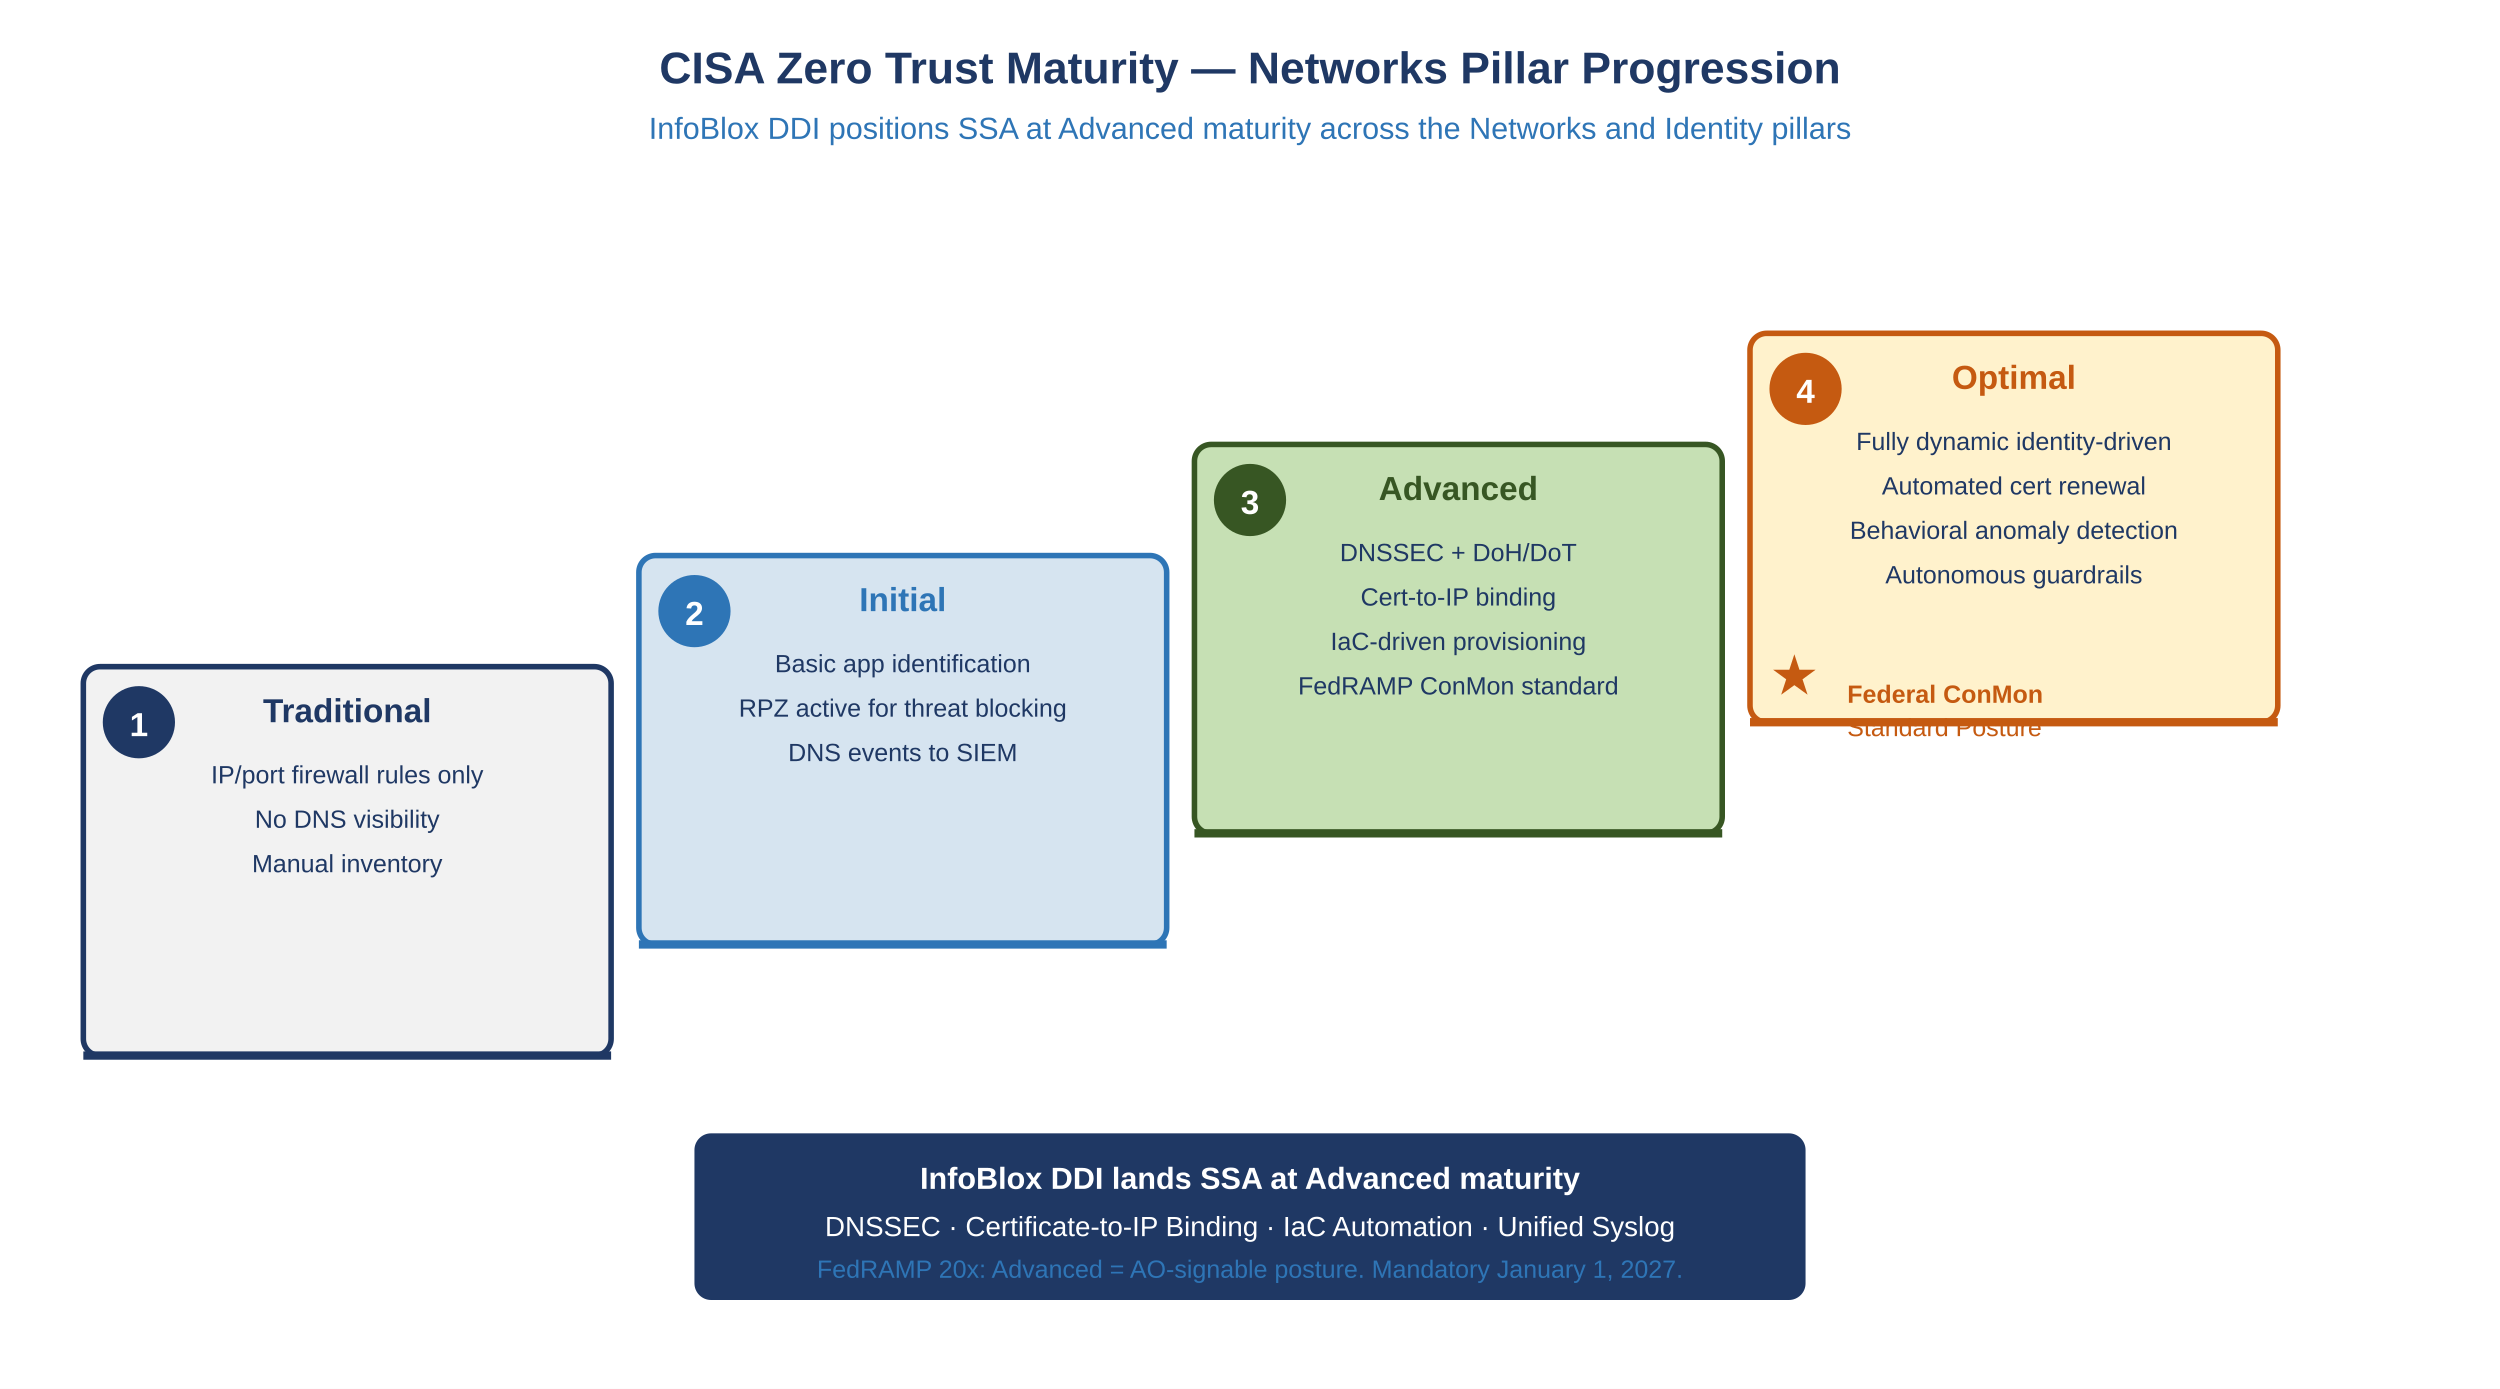
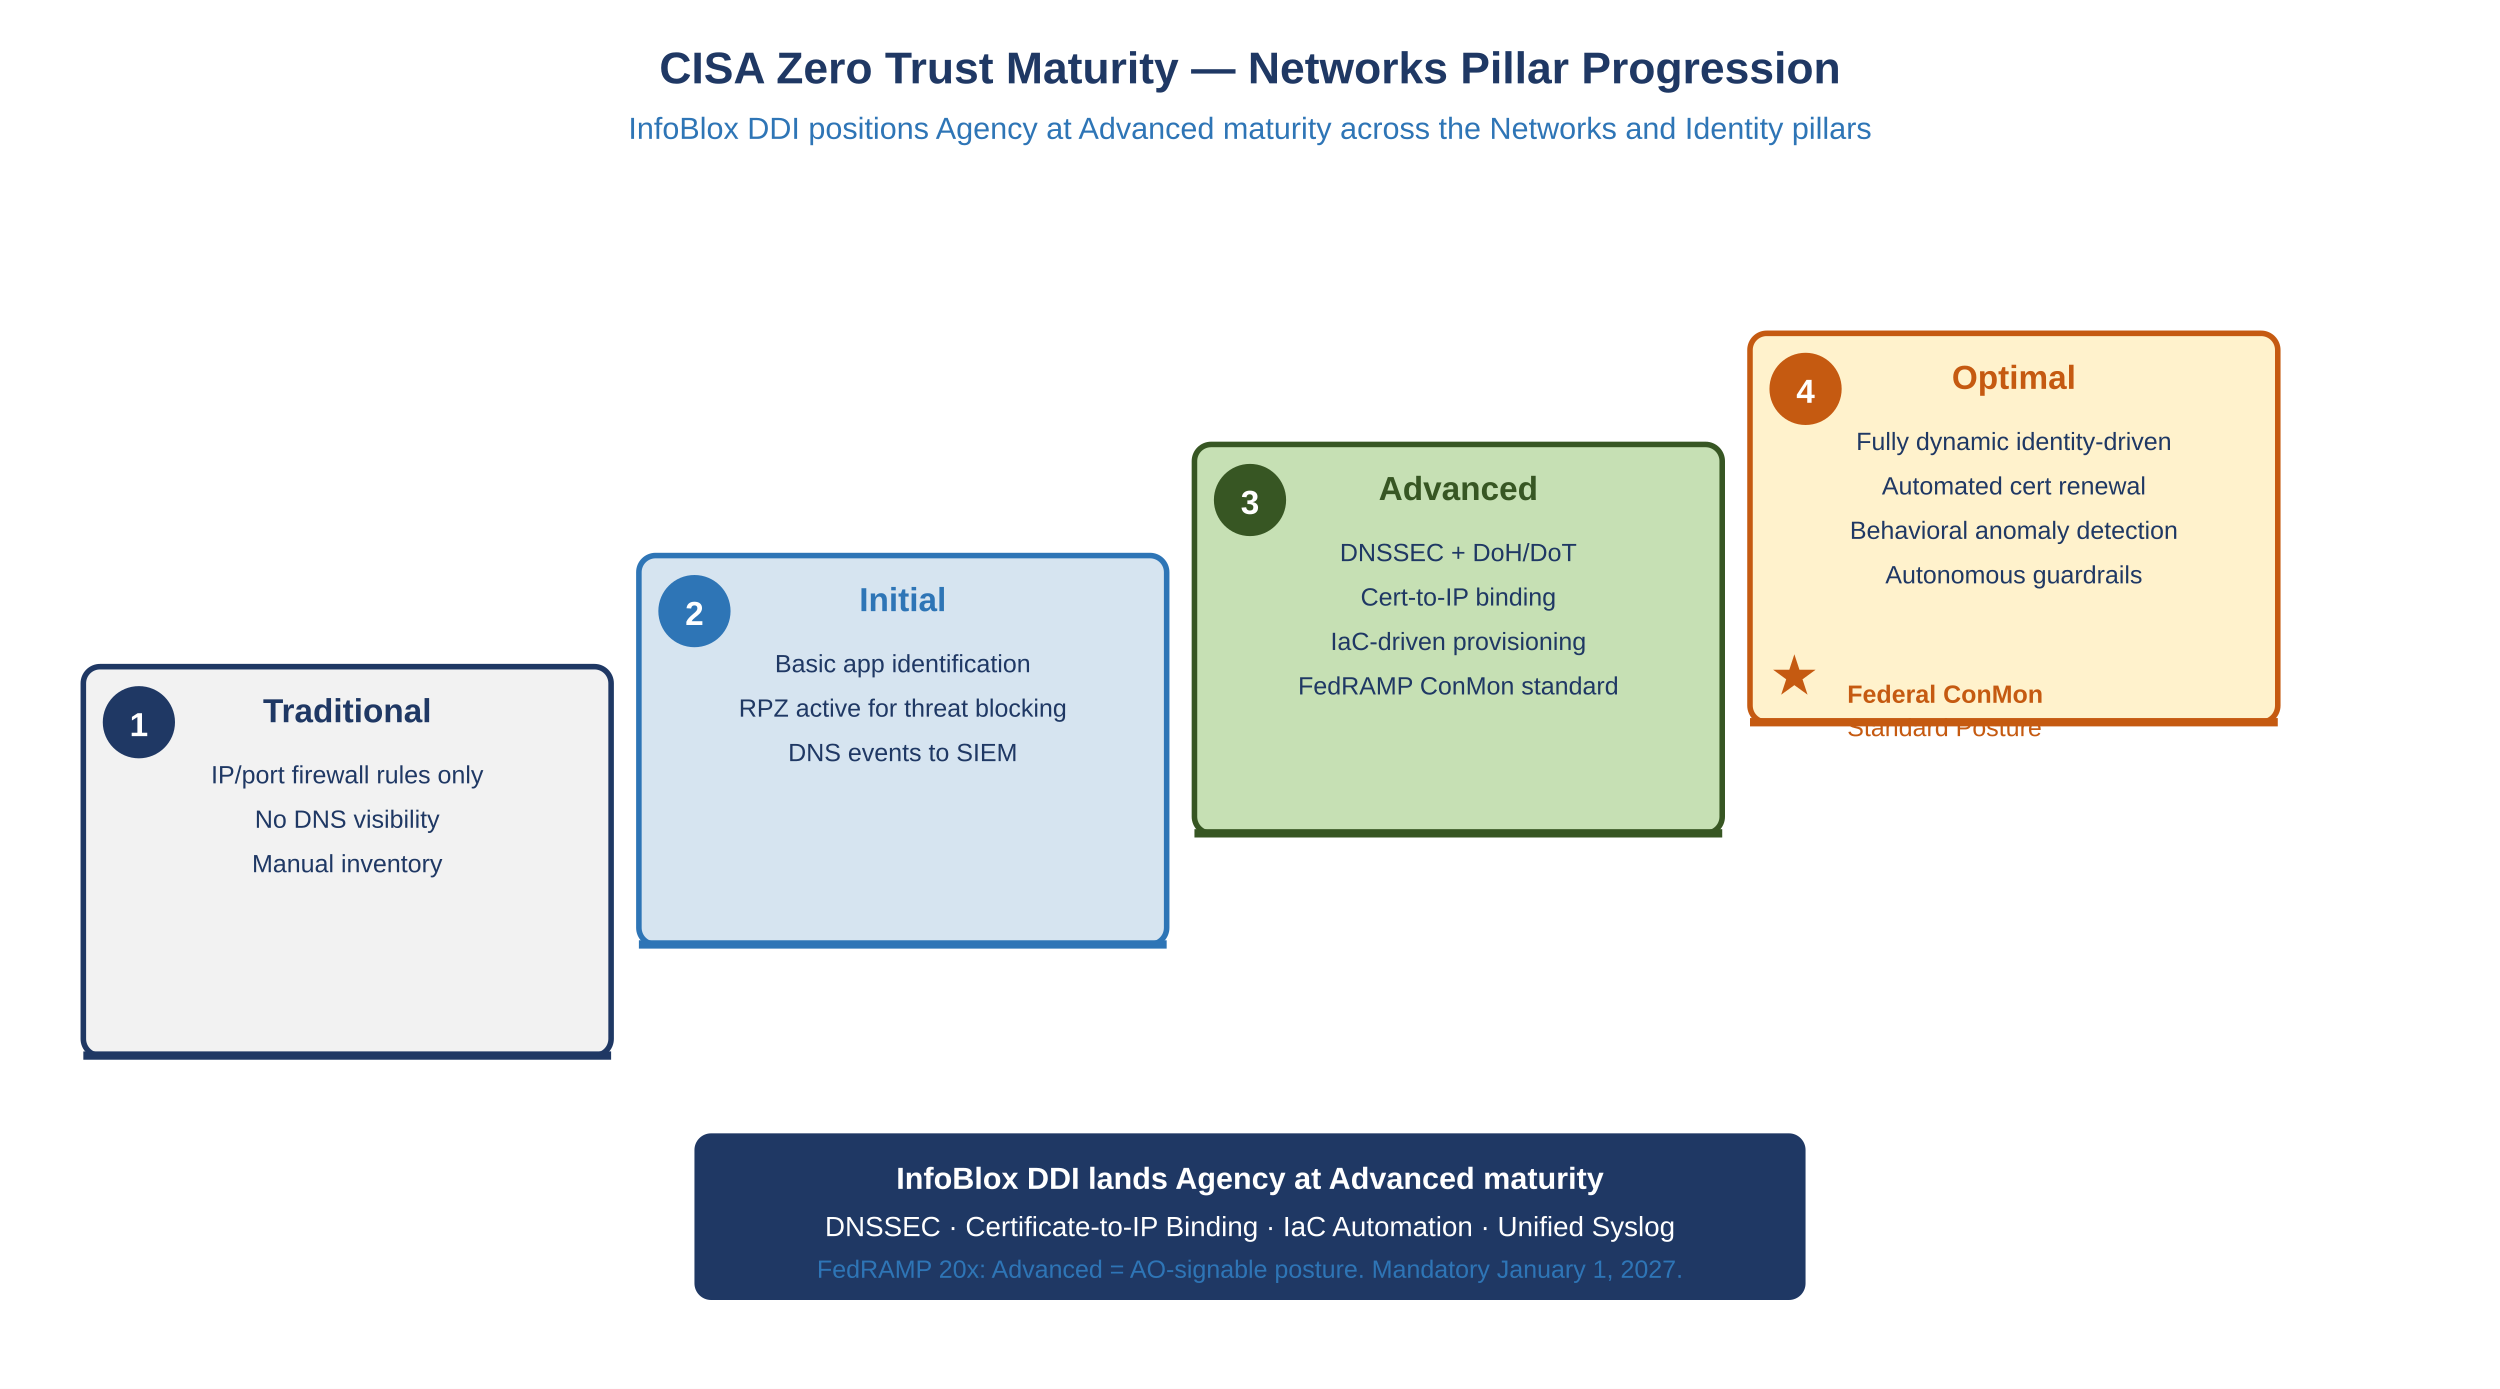
<svg xmlns="http://www.w3.org/2000/svg" viewBox="0 0 900 500" width="900" height="500">
  <rect width="900" height="500" fill="#FFFFFF" />
  <text x="450" y="30" text-anchor="middle" font-size="16" font-family="Arial" fill="#1F3864" font-weight="bold">CISA Zero Trust Maturity — Networks Pillar Progression</text>
-   <text x="450" y="50" text-anchor="middle" font-size="11" font-family="Arial" fill="#2E75B6">InfoBlox DDI positions SSA at Advanced maturity across the Networks and Identity pillars</text>
+   <text x="450" y="50" text-anchor="middle" font-size="11" font-family="Arial" fill="#2E75B6">InfoBlox DDI positions Agency at Advanced maturity across the Networks and Identity pillars</text>
  <rect x="30" y="240" width="190" height="140" rx="6" fill="#F2F2F2" stroke="#1F3864" stroke-width="2" />
  <circle cx="50" cy="260" r="13" fill="#1F3864" />
  <text x="50" y="265" text-anchor="middle" font-size="12" font-family="Arial" fill="#FFFFFF" font-weight="bold">1</text>
  <text x="125" y="260" text-anchor="middle" font-size="12" font-family="Arial" fill="#1F3864" font-weight="bold">Traditional</text>
  <line x1="30" y1="380" x2="220" y2="380" stroke="#1F3864" stroke-width="3" />
  <text x="125" y="282" text-anchor="middle" font-size="9" font-family="Arial" fill="#1F3864">IP/port firewall rules only</text>
  <text x="125" y="298" text-anchor="middle" font-size="9" font-family="Arial" fill="#1F3864">No DNS visibility</text>
  <text x="125" y="314" text-anchor="middle" font-size="9" font-family="Arial" fill="#1F3864">Manual inventory</text>
  <rect x="230" y="200" width="190" height="140" rx="6" fill="#D6E4F0" stroke="#2E75B6" stroke-width="2" />
  <circle cx="250" cy="220" r="13" fill="#2E75B6" />
  <text x="250" y="225" text-anchor="middle" font-size="12" font-family="Arial" fill="#FFFFFF" font-weight="bold">2</text>
  <text x="325" y="220" text-anchor="middle" font-size="12" font-family="Arial" fill="#2E75B6" font-weight="bold">Initial</text>
  <line x1="230" y1="340" x2="420" y2="340" stroke="#2E75B6" stroke-width="3" />
  <text x="325" y="242" text-anchor="middle" font-size="9" font-family="Arial" fill="#1F3864">Basic app identification</text>
  <text x="325" y="258" text-anchor="middle" font-size="9" font-family="Arial" fill="#1F3864">RPZ active for threat blocking</text>
  <text x="325" y="274" text-anchor="middle" font-size="9" font-family="Arial" fill="#1F3864">DNS events to SIEM</text>
  <rect x="430" y="160" width="190" height="140" rx="6" fill="#C6E0B4" stroke="#375623" stroke-width="2" />
  <circle cx="450" cy="180" r="13" fill="#375623" />
  <text x="450" y="185" text-anchor="middle" font-size="12" font-family="Arial" fill="#FFFFFF" font-weight="bold">3</text>
  <text x="525" y="180" text-anchor="middle" font-size="12" font-family="Arial" fill="#375623" font-weight="bold">Advanced</text>
  <line x1="430" y1="300" x2="620" y2="300" stroke="#375623" stroke-width="3" />
  <text x="525" y="202" text-anchor="middle" font-size="9" font-family="Arial" fill="#1F3864">DNSSEC + DoH/DoT</text>
  <text x="525" y="218" text-anchor="middle" font-size="9" font-family="Arial" fill="#1F3864">Cert-to-IP binding</text>
  <text x="525" y="234" text-anchor="middle" font-size="9" font-family="Arial" fill="#1F3864">IaC-driven provisioning</text>
  <text x="525" y="250" text-anchor="middle" font-size="9" font-family="Arial" fill="#1F3864">FedRAMP ConMon standard</text>
  <rect x="630" y="120" width="190" height="140" rx="6" fill="#FFF2CC" stroke="#C55A11" stroke-width="2" />
  <circle cx="650" cy="140" r="13" fill="#C55A11" />
  <text x="650" y="145" text-anchor="middle" font-size="12" font-family="Arial" fill="#FFFFFF" font-weight="bold">4</text>
  <text x="725" y="140" text-anchor="middle" font-size="12" font-family="Arial" fill="#C55A11" font-weight="bold">Optimal</text>
  <line x1="630" y1="260" x2="820" y2="260" stroke="#C55A11" stroke-width="3" />
  <text x="725" y="162" text-anchor="middle" font-size="9" font-family="Arial" fill="#1F3864">Fully dynamic identity-driven</text>
  <text x="725" y="178" text-anchor="middle" font-size="9" font-family="Arial" fill="#1F3864">Automated cert renewal</text>
  <text x="725" y="194" text-anchor="middle" font-size="9" font-family="Arial" fill="#1F3864">Behavioral anomaly detection</text>
  <text x="725" y="210" text-anchor="middle" font-size="9" font-family="Arial" fill="#1F3864">Autonomous guardrails</text>
  <text x="637" y="250" font-size="20" font-family="Arial" fill="#C55A11">★</text>
  <text x="665" y="253" font-size="9" font-family="Arial" fill="#C55A11" font-weight="bold">Federal ConMon</text>
  <text x="665" y="265" font-size="9" font-family="Arial" fill="#C55A11">Standard Posture</text>
  <rect x="250" y="408" width="400" height="60" rx="6" fill="#1F3864" />
-   <text x="450" y="428" text-anchor="middle" font-size="11" font-family="Arial" fill="#FFFFFF" font-weight="bold">InfoBlox DDI lands SSA at Advanced maturity</text>
+   <text x="450" y="428" text-anchor="middle" font-size="11" font-family="Arial" fill="#FFFFFF" font-weight="bold">InfoBlox DDI lands Agency at Advanced maturity</text>
  <text x="450" y="445" text-anchor="middle" font-size="10" font-family="Arial" fill="#FFFFFF">DNSSEC · Certificate-to-IP Binding · IaC Automation · Unified Syslog</text>
  <text x="450" y="460" text-anchor="middle" font-size="9" font-family="Arial" fill="#2E75B6">FedRAMP 20x: Advanced = AO-signable posture. Mandatory January 1, 2027.</text>
</svg>
